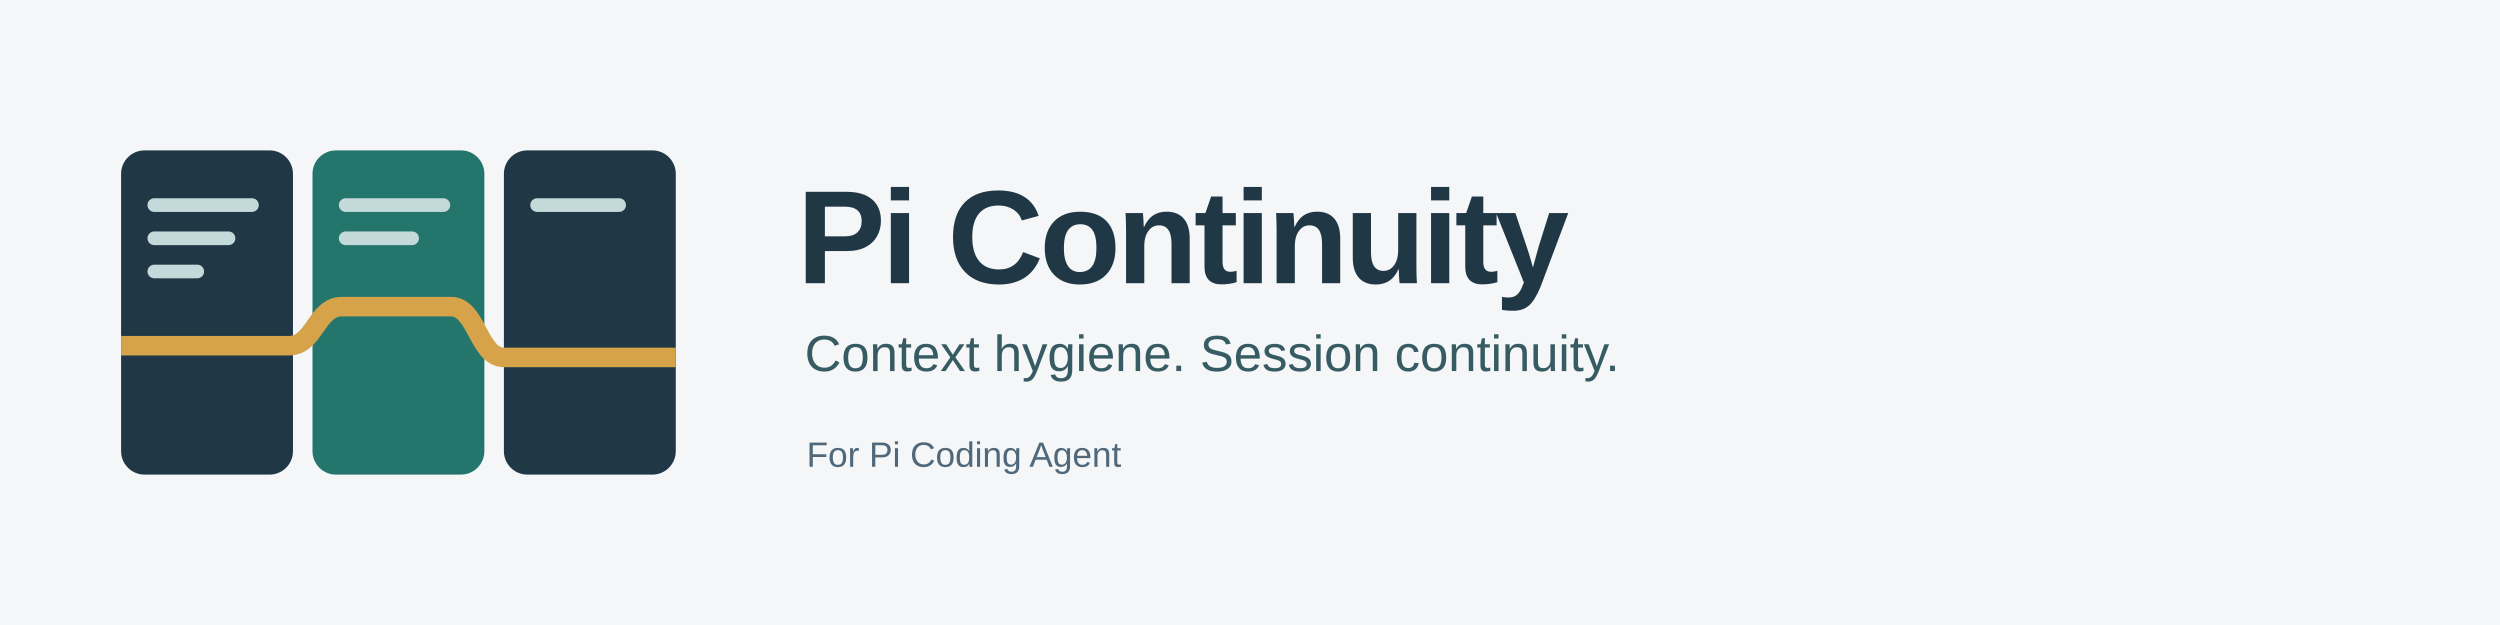
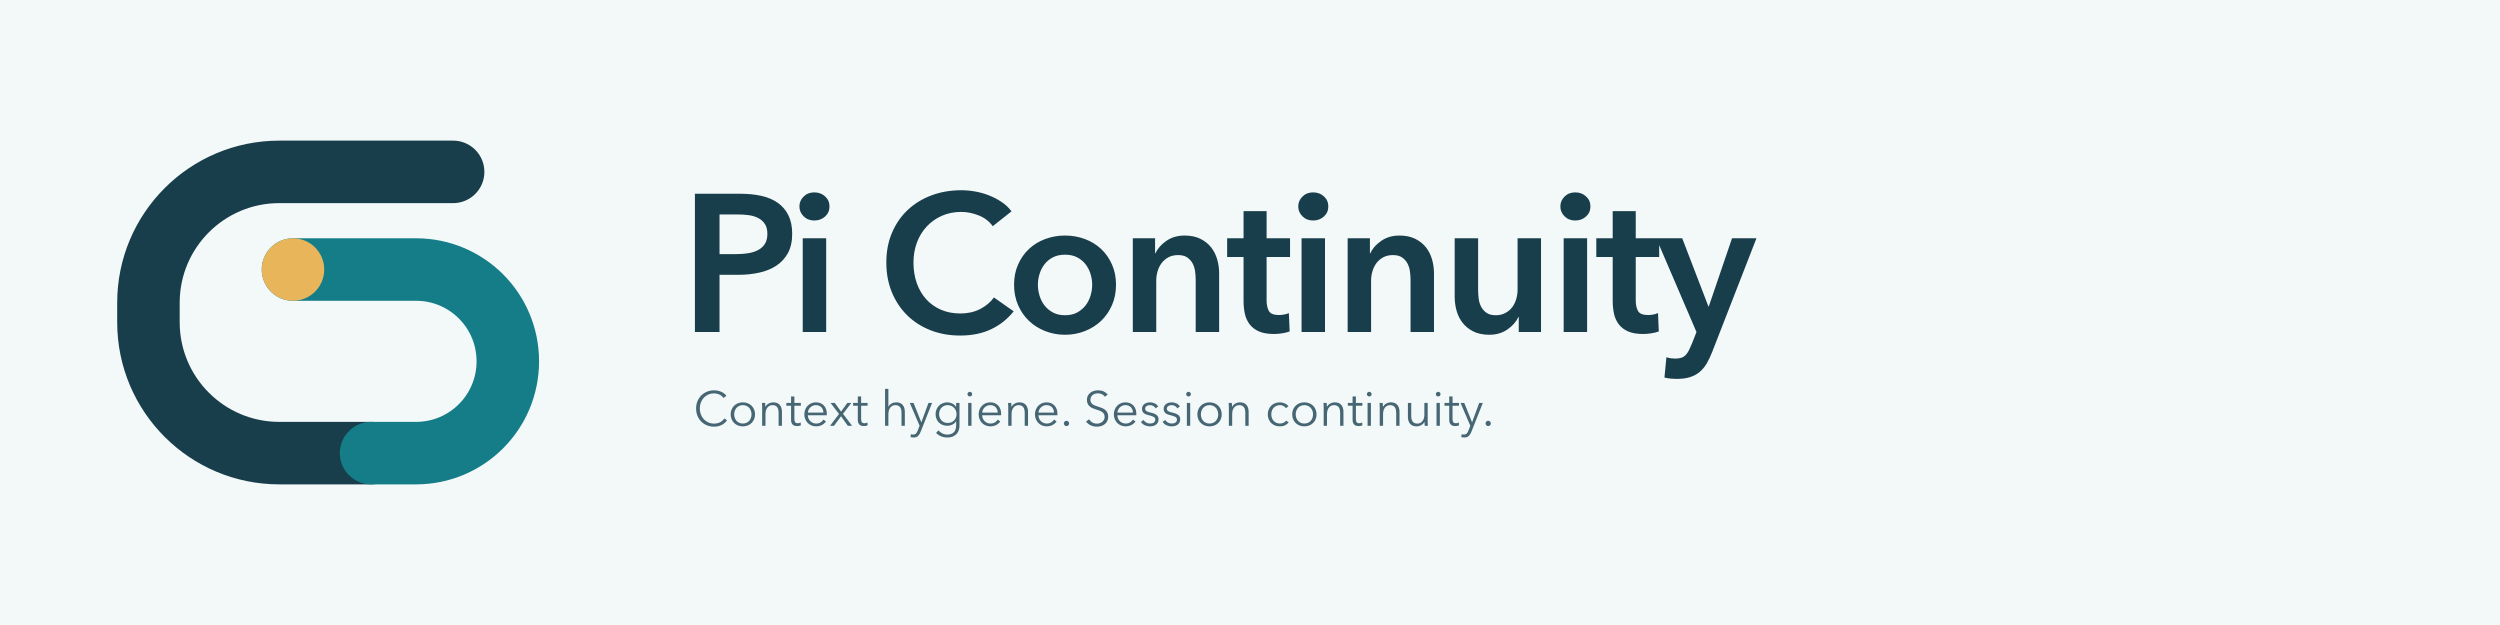
<svg xmlns="http://www.w3.org/2000/svg" width="1280" height="320" viewBox="0 0 1280 320" role="img" aria-labelledby="title description">
-   <rect width="1280" height="320" fill="#F4F6F7" />
-   <g transform="translate(62 77)">
-     <rect width="88" height="166" rx="12" fill="#203746" />
-     <rect x="98" width="88" height="166" rx="12" fill="#24766C" />
-     <rect x="196" width="88" height="166" rx="12" fill="#203746" />
-     <g fill="none" stroke="#C4D9DA" stroke-width="7" stroke-linecap="round">
-       <path d="M17 28H67M17 45H55M17 62H39" />
-       <path d="M115 28H165M115 45H149" />
-       <path d="M213 28H255" />
+   <path fill="#f3f8f9" stroke="none" d="M 0 0 L 1280 0 L 1280 320 L 0 320 Z" />
+   <g id="continuity-mark">
+     <path fill="none" stroke="#183e4b" stroke-width="32" stroke-linecap="round" stroke-linejoin="round" d="M 232 88 L 143 88 C 106 88 76 118 76 155 L 76 165 C 76 202 106 232 143 232 L 190 232" />
+     <path fill="none" stroke="#147d88" stroke-width="32" stroke-linecap="round" stroke-linejoin="round" d="M 190 232 L 213 232 C 239 232 260 211 260 185 C 260 159 239 138 213 138 L 150 138" />
+     <path fill="#e8b55b" stroke="none" d="M 166 138 C 166 146.837 158.837 154 150 154 C 141.163 154 134 146.837 134 138 C 134 129.163 141.163 122 150 122 C 158.837 122 166 129.163 166 138 Z" />
+   </g>
+   <g id="wordmark">
+     <g>
+       <path fill="#183e4b" stroke="none" d="M 355.8 99.2 L 378.9 99.2 Q 385 99.2 389.9 100.3 Q 394.8 101.4 398.3 103.9 Q 401.8 106.4 403.7 110.3 Q 405.6 114.2 405.6 119.7 Q 405.6 125.6 403.4 129.6 Q 401.2 133.6 397.45 136.05 Q 393.7 138.5 388.7 139.6 Q 383.7 140.7 378.1 140.7 L 368.4 140.7 L 368.4 170 L 355.8 170 L 355.8 99.2 Z M 377.2 130.1 Q 380.3 130.1 383.1 129.65 Q 385.9 129.2 388.1 128.05 Q 390.3 126.9 391.6 124.9 Q 392.9 122.9 392.9 119.7 Q 392.9 116.6 391.6 114.65 Q 390.3 112.7 388.15 111.6 Q 386 110.5 383.25 110.15 Q 380.5 109.8 377.6 109.8 L 368.4 109.8 L 368.4 130.1 L 377.2 130.1 Z M 411 122 L 423 122 L 423 170 L 411 170 L 411 122 Z M 409.3 105.7 Q 409.3 102.8 411.45 100.65 Q 413.6 98.5 416.9 98.5 Q 420.2 98.5 422.45 100.55 Q 424.7 102.6 424.7 105.7 Q 424.7 108.8 422.45 110.85 Q 420.2 112.9 416.9 112.9 Q 413.6 112.9 411.45 110.75 Q 409.3 108.6 409.3 105.7 Z M 508.3 115.8 Q 505.5 112 501 110.25 Q 496.5 108.5 492.2 108.5 Q 486.7 108.5 482.2 110.5 Q 477.7 112.5 474.45 116 Q 471.2 119.5 469.45 124.2 Q 467.7 128.9 467.7 134.4 Q 467.7 140.2 469.4 145 Q 471.1 149.8 474.25 153.25 Q 477.4 156.7 481.8 158.6 Q 486.2 160.5 491.7 160.5 Q 497.4 160.5 501.8 158.25 Q 506.2 156 508.9 152.3 L 519 159.4 Q 514.3 165.3 507.5 168.55 Q 500.7 171.8 491.6 171.8 Q 483.3 171.8 476.35 169.05 Q 469.4 166.3 464.4 161.35 Q 459.4 156.4 456.6 149.55 Q 453.8 142.7 453.8 134.4 Q 453.8 125.9 456.75 119.05 Q 459.7 112.2 464.85 107.4 Q 470 102.6 477 100 Q 484 97.4 492.2 97.4 Q 495.6 97.4 499.3 98.05 Q 503 98.7 506.4 100.05 Q 509.8 101.4 512.8 103.4 Q 515.8 105.4 517.9 108.2 L 508.3 115.8 Z M 519.2 145.8 Q 519.2 140.1 521.25 135.45 Q 523.3 130.8 526.8 127.5 Q 530.3 124.2 535.1 122.4 Q 539.9 120.6 545.3 120.6 Q 550.7 120.6 555.5 122.4 Q 560.3 124.2 563.8 127.5 Q 567.3 130.8 569.35 135.45 Q 571.4 140.1 571.4 145.8 Q 571.4 151.5 569.35 156.2 Q 567.3 160.9 563.8 164.25 Q 560.3 167.6 555.5 169.5 Q 550.7 171.4 545.3 171.4 Q 539.9 171.4 535.1 169.5 Q 530.3 167.6 526.8 164.25 Q 523.3 160.9 521.25 156.2 Q 519.2 151.5 519.2 145.8 Z M 531.4 145.8 Q 531.4 148.6 532.25 151.4 Q 533.1 154.2 534.8 156.4 Q 536.5 158.6 539.1 160 Q 541.7 161.4 545.3 161.4 Q 548.9 161.4 551.5 160 Q 554.1 158.6 555.8 156.4 Q 557.5 154.2 558.35 151.4 Q 559.2 148.6 559.2 145.8 Q 559.2 143 558.35 140.25 Q 557.5 137.5 555.8 135.3 Q 554.1 133.1 551.5 131.75 Q 548.9 130.4 545.3 130.4 Q 541.7 130.4 539.1 131.75 Q 536.5 133.1 534.8 135.3 Q 533.1 137.5 532.25 140.25 Q 531.4 143 531.4 145.8 Z M 580 122 L 591.4 122 L 591.4 129.7 L 591.6 129.7 Q 593.2 126.1 597.15 123.35 Q 601.1 120.6 606.5 120.6 Q 611.2 120.6 614.55 122.25 Q 617.9 123.9 620.05 126.6 Q 622.2 129.3 623.2 132.8 Q 624.2 136.3 624.2 140 L 624.2 170 L 612.2 170 L 612.2 143.4 Q 612.2 141.3 611.9 139 Q 611.6 136.7 610.6 134.85 Q 609.6 133 607.85 131.8 Q 606.1 130.6 603.2 130.6 Q 600.3 130.6 598.2 131.75 Q 596.1 132.9 594.75 134.7 Q 593.4 136.5 592.7 138.85 Q 592 141.2 592 143.6 L 592 170 L 580 170 L 580 122 Z M 628.3 131.6 L 628.3 122 L 636.7 122 L 636.7 108.1 L 648.5 108.1 L 648.5 122 L 660.5 122 L 660.5 131.6 L 648.5 131.6 L 648.5 153.9 Q 648.5 157.1 649.65 159.2 Q 650.8 161.3 654.8 161.3 Q 656 161.3 657.4 161.05 Q 658.8 160.8 659.9 160.3 L 660.3 169.7 Q 658.7 170.3 656.5 170.65 Q 654.3 171 652.3 171 Q 647.5 171 644.5 169.65 Q 641.5 168.3 639.75 165.95 Q 638 163.6 637.35 160.55 Q 636.7 157.5 636.7 154 L 636.7 131.6 L 628.3 131.6 Z M 666.4 122 L 678.4 122 L 678.4 170 L 666.4 170 L 666.4 122 Z M 664.7 105.7 Q 664.7 102.8 666.85 100.65 Q 669 98.5 672.3 98.5 Q 675.6 98.5 677.85 100.55 Q 680.1 102.6 680.1 105.7 Q 680.1 108.8 677.85 110.85 Q 675.6 112.9 672.3 112.9 Q 669 112.9 666.85 110.75 Q 664.7 108.6 664.7 105.7 Z M 690 122 L 701.4 122 L 701.4 129.7 L 701.6 129.7 Q 703.2 126.1 707.15 123.35 Q 711.1 120.6 716.5 120.6 Q 721.2 120.6 724.55 122.25 Q 727.9 123.9 730.05 126.6 Q 732.2 129.3 733.2 132.8 Q 734.2 136.3 734.2 140 L 734.2 170 L 722.2 170 L 722.2 143.4 Q 722.2 141.3 721.9 139 Q 721.6 136.7 720.6 134.85 Q 719.6 133 717.85 131.8 Q 716.1 130.6 713.2 130.6 Q 710.3 130.6 708.2 131.75 Q 706.1 132.9 704.75 134.7 Q 703.4 136.5 702.7 138.85 Q 702 141.2 702 143.6 L 702 170 L 690 170 L 690 122 Z M 789 170 L 777.6 170 L 777.6 162.3 L 777.4 162.3 Q 775.8 165.9 771.85 168.65 Q 767.9 171.4 762.5 171.4 Q 757.8 171.4 754.45 169.75 Q 751.1 168.1 748.95 165.4 Q 746.8 162.7 745.8 159.2 Q 744.8 155.7 744.8 152 L 744.8 122 L 756.8 122 L 756.8 148.6 Q 756.8 150.7 757.1 153 Q 757.4 155.3 758.4 157.15 Q 759.4 159 761.15 160.2 Q 762.9 161.4 765.8 161.4 Q 768.6 161.4 770.75 160.25 Q 772.9 159.1 774.25 157.3 Q 775.6 155.5 776.3 153.15 Q 777 150.8 777 148.4 L 777 122 L 789 122 L 789 170 Z M 800.6 122 L 812.6 122 L 812.6 170 L 800.6 170 L 800.6 122 Z M 798.9 105.7 Q 798.9 102.8 801.05 100.65 Q 803.2 98.5 806.5 98.5 Q 809.8 98.5 812.05 100.55 Q 814.3 102.6 814.3 105.7 Q 814.3 108.8 812.05 110.85 Q 809.8 112.9 806.5 112.9 Q 803.2 112.9 801.05 110.75 Q 798.9 108.6 798.9 105.7 Z M 817.3 131.6 L 817.3 122 L 825.7 122 L 825.7 108.1 L 837.5 108.1 L 837.5 122 L 849.5 122 L 849.5 131.6 L 837.5 131.6 L 837.5 153.9 Q 837.5 157.1 838.65 159.2 Q 839.8 161.3 843.8 161.3 Q 845 161.3 846.4 161.05 Q 847.8 160.8 848.9 160.3 L 849.3 169.7 Q 847.7 170.3 845.5 170.65 Q 843.3 171 841.3 171 Q 836.5 171 833.5 169.65 Q 830.5 168.3 828.75 165.95 Q 827 163.6 826.35 160.55 Q 825.7 157.5 825.7 154 L 825.7 131.6 L 817.3 131.6 Z M 848 122 L 861.3 122 L 874.7 156.9 L 874.9 156.9 L 886.8 122 L 899.3 122 L 876.6 180.3 Q 875.3 183.6 873.8 186.15 Q 872.3 188.7 870.2 190.45 Q 868.1 192.2 865.25 193.1 Q 862.4 194 858.4 194 Q 856.9 194 855.35 193.85 Q 853.8 193.7 852.2 193.3 L 853.2 182.9 Q 854.4 183.3 855.55 183.45 Q 856.7 183.6 857.7 183.6 Q 859.6 183.6 860.9 183.15 Q 862.2 182.7 863.1 181.75 Q 864 180.8 864.7 179.4 Q 865.4 178 866.2 176.1 L 868.6 170 L 848 122 Z" />
    </g>
-     <path d="M0 100H86C99 100 100 80 113 80H169C182 80 183 106 196 106H284" fill="none" stroke="#D6A34B" stroke-width="10" stroke-linejoin="round" />
  </g>
-   <text x="408" y="145" fill="#203746" font-family="Avenir Next, Segoe UI, Arial, sans-serif" font-size="68" font-weight="700" letter-spacing="-2">Pi Continuity</text>
-   <text x="412" y="190" fill="#365B62" font-family="Avenir Next, Segoe UI, Arial, sans-serif" font-size="26">Context hygiene. Session continuity.</text>
-   <text x="413" y="239" fill="#50687A" font-family="Avenir Next, Segoe UI, Arial, sans-serif" font-size="18">For Pi Coding Agent</text>
+   <g id="descriptor">
+     <g>
+       <path fill="#466674" stroke="none" d="M 372.25 215.15 Q 371.8 215.825 371.163 216.425 Q 370.525 217.025 369.688 217.475 Q 368.85 217.925 367.838 218.188 Q 366.825 218.45 365.625 218.45 Q 363.625 218.45 361.925 217.75 Q 360.225 217.05 359 215.813 Q 357.775 214.575 357.087 212.875 Q 356.4 211.175 356.4 209.15 Q 356.4 207.125 357.1 205.425 Q 357.8 203.725 359.038 202.488 Q 360.275 201.25 361.962 200.55 Q 363.65 199.85 365.625 199.85 Q 366.6 199.85 367.538 200.05 Q 368.475 200.25 369.3 200.612 Q 370.125 200.975 370.8 201.488 Q 371.475 202 371.925 202.65 L 370.425 203.75 Q 370.15 203.325 369.688 202.9 Q 369.225 202.475 368.6 202.15 Q 367.975 201.825 367.238 201.625 Q 366.5 201.425 365.65 201.425 Q 363.925 201.425 362.563 202.05 Q 361.2 202.675 360.25 203.738 Q 359.3 204.8 358.8 206.2 Q 358.3 207.6 358.3 209.15 Q 358.3 210.7 358.813 212.1 Q 359.325 213.5 360.275 214.563 Q 361.225 215.625 362.587 216.25 Q 363.95 216.875 365.65 216.875 Q 367.175 216.875 368.55 216.25 Q 369.925 215.625 370.85 214.25 L 372.25 215.15 Z M 386.575 212.15 Q 386.575 213.475 386.112 214.6 Q 385.65 215.725 384.825 216.55 Q 384 217.375 382.85 217.837 Q 381.7 218.3 380.325 218.3 Q 378.975 218.3 377.825 217.837 Q 376.675 217.375 375.85 216.55 Q 375.025 215.725 374.563 214.6 Q 374.1 213.475 374.1 212.15 Q 374.1 210.825 374.563 209.7 Q 375.025 208.575 375.85 207.75 Q 376.675 206.925 377.825 206.462 Q 378.975 206 380.325 206 Q 381.7 206 382.85 206.462 Q 384 206.925 384.825 207.75 Q 385.65 208.575 386.112 209.7 Q 386.575 210.825 386.575 212.15 Z M 384.775 212.15 Q 384.775 211.175 384.462 210.313 Q 384.15 209.45 383.575 208.813 Q 383 208.175 382.175 207.8 Q 381.35 207.425 380.325 207.425 Q 379.3 207.425 378.488 207.8 Q 377.675 208.175 377.1 208.813 Q 376.525 209.45 376.212 210.313 Q 375.9 211.175 375.9 212.15 Q 375.9 213.125 376.212 213.988 Q 376.525 214.85 377.1 215.488 Q 377.675 216.125 378.488 216.488 Q 379.3 216.85 380.325 216.85 Q 381.35 216.85 382.175 216.488 Q 383 216.125 383.575 215.488 Q 384.15 214.85 384.462 213.988 Q 384.775 213.125 384.775 212.15 Z M 391.75 206.3 Q 391.8 206.775 391.825 207.35 Q 391.85 207.925 391.85 208.3 L 391.9 208.3 Q 392.4 207.275 393.525 206.638 Q 394.65 206 395.9 206 Q 398.125 206 399.238 207.325 Q 400.35 208.65 400.35 210.825 L 400.35 218 L 398.65 218 L 398.65 211.525 Q 398.65 210.6 398.5 209.85 Q 398.35 209.1 397.987 208.563 Q 397.625 208.025 397.012 207.725 Q 396.4 207.425 395.475 207.425 Q 394.8 207.425 394.163 207.7 Q 393.525 207.975 393.025 208.537 Q 392.525 209.1 392.225 209.963 Q 391.925 210.825 391.925 212 L 391.925 218 L 390.225 218 L 390.225 208.875 Q 390.225 208.4 390.2 207.65 Q 390.175 206.9 390.125 206.3 L 391.75 206.3 Z M 410.025 207.725 L 406.725 207.725 L 406.725 214.55 Q 406.725 215.2 406.85 215.625 Q 406.975 216.05 407.212 216.287 Q 407.45 216.525 407.775 216.612 Q 408.1 216.7 408.475 216.7 Q 408.825 216.7 409.212 216.6 Q 409.6 216.5 409.95 216.325 L 410.025 217.8 Q 409.575 217.975 409.087 218.063 Q 408.6 218.15 408.025 218.15 Q 407.55 218.15 407.025 218.025 Q 406.5 217.9 406.05 217.55 Q 405.6 217.2 405.313 216.6 Q 405.025 216 405.025 215.025 L 405.025 207.725 L 402.6 207.725 L 402.6 206.3 L 405.025 206.3 L 405.025 203 L 406.725 203 L 406.725 206.3 L 410.025 206.3 L 410.025 207.725 Z M 421.6 211.25 Q 421.525 209.6 420.538 208.512 Q 419.55 207.425 417.725 207.425 Q 416.875 207.425 416.15 207.738 Q 415.425 208.05 414.875 208.588 Q 414.325 209.125 414 209.813 Q 413.675 210.5 413.625 211.25 L 421.6 211.25 Z M 423.325 211.8 Q 423.325 211.975 423.325 212.175 Q 423.325 212.375 423.3 212.6 L 413.6 212.6 Q 413.625 213.475 413.95 214.25 Q 414.275 215.025 414.85 215.6 Q 415.425 216.175 416.2 216.512 Q 416.975 216.85 417.875 216.85 Q 419.2 216.85 420.163 216.238 Q 421.125 215.625 421.625 214.825 L 422.9 215.825 Q 421.85 217.15 420.587 217.725 Q 419.325 218.3 417.875 218.3 Q 416.575 218.3 415.462 217.837 Q 414.35 217.375 413.55 216.55 Q 412.75 215.725 412.288 214.6 Q 411.825 213.475 411.825 212.15 Q 411.825 210.825 412.275 209.7 Q 412.725 208.575 413.525 207.75 Q 414.325 206.925 415.4 206.462 Q 416.475 206 417.725 206 Q 419.1 206 420.15 206.462 Q 421.2 206.925 421.9 207.713 Q 422.6 208.5 422.962 209.55 Q 423.325 210.6 423.325 211.8 Z M 429.575 211.95 L 425.25 206.3 L 427.425 206.3 L 430.625 210.75 L 433.825 206.3 L 435.875 206.3 L 431.625 211.875 L 436.275 218 L 434.075 218 L 430.6 213.125 L 427.025 218 L 424.975 218 L 429.575 211.95 Z M 444.2 207.725 L 440.9 207.725 L 440.9 214.55 Q 440.9 215.2 441.025 215.625 Q 441.15 216.05 441.387 216.287 Q 441.625 216.525 441.95 216.612 Q 442.275 216.7 442.65 216.7 Q 443 216.7 443.387 216.6 Q 443.775 216.5 444.125 216.325 L 444.2 217.8 Q 443.75 217.975 443.262 218.063 Q 442.775 218.15 442.2 218.15 Q 441.725 218.15 441.2 218.025 Q 440.675 217.9 440.225 217.55 Q 439.775 217.2 439.488 216.6 Q 439.2 216 439.2 215.025 L 439.2 207.725 L 436.775 207.725 L 436.775 206.3 L 439.2 206.3 L 439.2 203 L 440.9 203 L 440.9 206.3 L 444.2 206.3 L 444.2 207.725 Z M 454.9 208.225 Q 455.375 207.2 456.475 206.6 Q 457.575 206 458.825 206 Q 461.05 206 462.163 207.325 Q 463.275 208.65 463.275 210.825 L 463.275 218 L 461.575 218 L 461.575 211.525 Q 461.575 210.6 461.425 209.85 Q 461.275 209.1 460.913 208.563 Q 460.55 208.025 459.938 207.725 Q 459.325 207.425 458.4 207.425 Q 457.725 207.425 457.087 207.7 Q 456.45 207.975 455.95 208.537 Q 455.45 209.1 455.15 209.963 Q 454.85 210.825 454.85 212 L 454.85 218 L 453.15 218 L 453.15 199.1 L 454.85 199.1 L 454.85 208.225 L 454.9 208.225 Z M 471.7 216.175 L 471.75 216.175 L 475.375 206.3 L 477.225 206.3 L 471.4 221.025 Q 470.875 222.375 470.063 223.188 Q 469.25 224 467.725 224 Q 466.95 224 466.2 223.85 L 466.375 222.3 Q 466.975 222.5 467.625 222.5 Q 468.5 222.5 469 221.962 Q 469.5 221.425 469.875 220.425 L 470.825 217.975 L 465.825 206.3 L 467.725 206.3 L 471.7 216.175 Z M 480.5 220.35 Q 481.2 221.25 482.413 221.875 Q 483.625 222.5 484.975 222.5 Q 486.225 222.5 487.1 222.137 Q 487.975 221.775 488.512 221.15 Q 489.05 220.525 489.3 219.688 Q 489.55 218.85 489.55 217.9 L 489.55 215.7 L 489.5 215.7 Q 488.825 216.8 487.588 217.4 Q 486.35 218 485.075 218 Q 483.7 218 482.587 217.55 Q 481.475 217.1 480.688 216.313 Q 479.9 215.525 479.462 214.425 Q 479.025 213.325 479.025 212.05 Q 479.025 210.8 479.462 209.7 Q 479.9 208.6 480.688 207.775 Q 481.475 206.95 482.587 206.475 Q 483.7 206 485.075 206 Q 486.35 206 487.575 206.6 Q 488.8 207.2 489.5 208.325 L 489.55 208.325 L 489.55 206.3 L 491.25 206.3 L 491.25 217.9 Q 491.25 218.85 490.988 219.925 Q 490.725 221 490.012 221.9 Q 489.3 222.8 488.075 223.4 Q 486.85 224 484.9 224 Q 483.275 224 481.8 223.375 Q 480.325 222.75 479.275 221.65 L 480.5 220.35 Z M 480.825 212 Q 480.825 212.925 481.125 213.75 Q 481.425 214.575 481.988 215.2 Q 482.55 215.825 483.375 216.188 Q 484.2 216.55 485.25 216.55 Q 486.225 216.55 487.05 216.225 Q 487.875 215.9 488.475 215.3 Q 489.075 214.7 489.413 213.863 Q 489.75 213.025 489.75 212 Q 489.75 211.075 489.413 210.25 Q 489.075 209.425 488.475 208.8 Q 487.875 208.175 487.05 207.8 Q 486.225 207.425 485.25 207.425 Q 484.2 207.425 483.375 207.8 Q 482.55 208.175 481.988 208.8 Q 481.425 209.425 481.125 210.25 Q 480.825 211.075 480.825 212 Z M 497.4 218 L 495.7 218 L 495.7 206.3 L 497.4 206.3 L 497.4 218 Z M 497.75 201.8 Q 497.75 202.325 497.375 202.662 Q 497 203 496.55 203 Q 496.1 203 495.725 202.662 Q 495.35 202.325 495.35 201.8 Q 495.35 201.275 495.725 200.938 Q 496.1 200.6 496.55 200.6 Q 497 200.6 497.375 200.938 Q 497.75 201.275 497.75 201.8 Z M 510.85 211.25 Q 510.775 209.6 509.788 208.512 Q 508.8 207.425 506.975 207.425 Q 506.125 207.425 505.4 207.738 Q 504.675 208.05 504.125 208.588 Q 503.575 209.125 503.25 209.813 Q 502.925 210.5 502.875 211.25 L 510.85 211.25 Z M 512.575 211.8 Q 512.575 211.975 512.575 212.175 Q 512.575 212.375 512.55 212.6 L 502.85 212.6 Q 502.875 213.475 503.2 214.25 Q 503.525 215.025 504.1 215.6 Q 504.675 216.175 505.45 216.512 Q 506.225 216.85 507.125 216.85 Q 508.45 216.85 509.413 216.238 Q 510.375 215.625 510.875 214.825 L 512.15 215.825 Q 511.1 217.15 509.838 217.725 Q 508.575 218.3 507.125 218.3 Q 505.825 218.3 504.713 217.837 Q 503.6 217.375 502.8 216.55 Q 502 215.725 501.538 214.6 Q 501.075 213.475 501.075 212.15 Q 501.075 210.825 501.525 209.7 Q 501.975 208.575 502.775 207.75 Q 503.575 206.925 504.65 206.462 Q 505.725 206 506.975 206 Q 508.35 206 509.4 206.462 Q 510.45 206.925 511.15 207.713 Q 511.85 208.5 512.212 209.55 Q 512.575 210.6 512.575 211.8 Z M 517.75 206.3 Q 517.8 206.775 517.825 207.35 Q 517.85 207.925 517.85 208.3 L 517.9 208.3 Q 518.4 207.275 519.525 206.638 Q 520.65 206 521.9 206 Q 524.125 206 525.237 207.325 Q 526.35 208.65 526.35 210.825 L 526.35 218 L 524.65 218 L 524.65 211.525 Q 524.65 210.6 524.5 209.85 Q 524.35 209.1 523.987 208.563 Q 523.625 208.025 523.013 207.725 Q 522.4 207.425 521.475 207.425 Q 520.8 207.425 520.163 207.7 Q 519.525 207.975 519.025 208.537 Q 518.525 209.1 518.225 209.963 Q 517.925 210.825 517.925 212 L 517.925 218 L 516.225 218 L 516.225 208.875 Q 516.225 208.4 516.2 207.65 Q 516.175 206.9 516.125 206.3 L 517.75 206.3 Z M 539.675 211.25 Q 539.6 209.6 538.612 208.512 Q 537.625 207.425 535.8 207.425 Q 534.95 207.425 534.225 207.738 Q 533.5 208.05 532.95 208.588 Q 532.4 209.125 532.075 209.813 Q 531.75 210.5 531.7 211.25 L 539.675 211.25 Z M 541.4 211.8 Q 541.4 211.975 541.4 212.175 Q 541.4 212.375 541.375 212.6 L 531.675 212.6 Q 531.7 213.475 532.025 214.25 Q 532.35 215.025 532.925 215.6 Q 533.5 216.175 534.275 216.512 Q 535.05 216.85 535.95 216.85 Q 537.275 216.85 538.237 216.238 Q 539.2 215.625 539.7 214.825 L 540.975 215.825 Q 539.925 217.15 538.663 217.725 Q 537.4 218.3 535.95 218.3 Q 534.65 218.3 533.538 217.837 Q 532.425 217.375 531.625 216.55 Q 530.825 215.725 530.362 214.6 Q 529.9 213.475 529.9 212.15 Q 529.9 210.825 530.35 209.7 Q 530.8 208.575 531.6 207.75 Q 532.4 206.925 533.475 206.462 Q 534.55 206 535.8 206 Q 537.175 206 538.225 206.462 Q 539.275 206.925 539.975 207.713 Q 540.675 208.5 541.038 209.55 Q 541.4 210.6 541.4 211.8 Z M 547.4 216.8 Q 547.4 217.325 547.025 217.738 Q 546.65 218.15 546.05 218.15 Q 545.45 218.15 545.075 217.738 Q 544.7 217.325 544.7 216.8 Q 544.7 216.275 545.075 215.863 Q 545.45 215.45 546.05 215.45 Q 546.65 215.45 547.025 215.863 Q 547.4 216.275 547.4 216.8 Z M 565.725 203.15 Q 565.15 202.35 564.25 201.863 Q 563.35 201.375 562.075 201.375 Q 561.425 201.375 560.75 201.575 Q 560.075 201.775 559.525 202.188 Q 558.975 202.6 558.638 203.225 Q 558.3 203.85 558.3 204.7 Q 558.3 205.55 558.625 206.1 Q 558.95 206.65 559.487 207.037 Q 560.025 207.425 560.712 207.675 Q 561.4 207.925 562.15 208.175 Q 563.075 208.475 564.013 208.825 Q 564.95 209.175 565.7 209.738 Q 566.45 210.3 566.925 211.162 Q 567.4 212.025 567.4 213.35 Q 567.4 214.675 566.888 215.637 Q 566.375 216.6 565.563 217.225 Q 564.75 217.85 563.712 218.15 Q 562.675 218.45 561.625 218.45 Q 560.825 218.45 560.025 218.287 Q 559.225 218.125 558.5 217.8 Q 557.775 217.475 557.15 216.975 Q 556.525 216.475 556.05 215.825 L 557.6 214.675 Q 558.175 215.625 559.212 216.262 Q 560.25 216.9 561.65 216.9 Q 562.325 216.9 563.025 216.688 Q 563.725 216.475 564.288 216.037 Q 564.85 215.6 565.212 214.963 Q 565.575 214.325 565.575 213.475 Q 565.575 212.55 565.212 211.938 Q 564.85 211.325 564.25 210.912 Q 563.65 210.5 562.875 210.225 Q 562.1 209.95 561.25 209.675 Q 560.375 209.4 559.525 209.05 Q 558.675 208.7 558 208.137 Q 557.325 207.575 556.913 206.75 Q 556.5 205.925 556.5 204.725 Q 556.5 203.45 557.013 202.525 Q 557.525 201.6 558.35 201 Q 559.175 200.4 560.175 200.125 Q 561.175 199.85 562.15 199.85 Q 563.95 199.85 565.225 200.488 Q 566.5 201.125 567.15 202 L 565.725 203.15 Z M 580.075 211.25 Q 580 209.6 579.013 208.512 Q 578.025 207.425 576.2 207.425 Q 575.35 207.425 574.625 207.738 Q 573.9 208.05 573.35 208.588 Q 572.8 209.125 572.475 209.813 Q 572.15 210.5 572.1 211.25 L 580.075 211.25 Z M 581.8 211.8 Q 581.8 211.975 581.8 212.175 Q 581.8 212.375 581.775 212.6 L 572.075 212.6 Q 572.1 213.475 572.425 214.25 Q 572.75 215.025 573.325 215.6 Q 573.9 216.175 574.675 216.512 Q 575.45 216.85 576.35 216.85 Q 577.675 216.85 578.638 216.238 Q 579.6 215.625 580.1 214.825 L 581.375 215.825 Q 580.325 217.15 579.063 217.725 Q 577.8 218.3 576.35 218.3 Q 575.05 218.3 573.938 217.837 Q 572.825 217.375 572.025 216.55 Q 571.225 215.725 570.763 214.6 Q 570.3 213.475 570.3 212.15 Q 570.3 210.825 570.75 209.7 Q 571.2 208.575 572 207.75 Q 572.8 206.925 573.875 206.462 Q 574.95 206 576.2 206 Q 577.575 206 578.625 206.462 Q 579.675 206.925 580.375 207.713 Q 581.075 208.5 581.438 209.55 Q 581.8 210.6 581.8 211.8 Z M 591.675 209.075 Q 591.3 208.35 590.538 207.887 Q 589.775 207.425 588.8 207.425 Q 588.35 207.425 587.9 207.525 Q 587.45 207.625 587.1 207.85 Q 586.75 208.075 586.538 208.425 Q 586.325 208.775 586.325 209.25 Q 586.325 210.075 587 210.513 Q 587.675 210.95 589.125 211.25 Q 591.2 211.675 592.188 212.488 Q 593.175 213.3 593.175 214.675 Q 593.175 215.675 592.788 216.363 Q 592.4 217.05 591.775 217.488 Q 591.15 217.925 590.363 218.113 Q 589.575 218.3 588.775 218.3 Q 587.45 218.3 586.2 217.75 Q 584.95 217.2 584.15 216.025 L 585.5 215.025 Q 585.95 215.8 586.825 216.325 Q 587.7 216.85 588.75 216.85 Q 589.3 216.85 589.8 216.75 Q 590.3 216.65 590.675 216.4 Q 591.05 216.15 591.275 215.762 Q 591.5 215.375 591.5 214.8 Q 591.5 213.875 590.613 213.413 Q 589.725 212.95 588.05 212.55 Q 587.525 212.425 586.938 212.238 Q 586.35 212.05 585.85 211.688 Q 585.35 211.325 585.025 210.775 Q 584.7 210.225 584.7 209.4 Q 584.7 208.5 585.05 207.863 Q 585.4 207.225 585.988 206.813 Q 586.575 206.4 587.325 206.2 Q 588.075 206 588.875 206 Q 590.1 206 591.25 206.55 Q 592.4 207.1 592.975 208.1 L 591.675 209.075 Z M 602.775 209.075 Q 602.4 208.35 601.638 207.887 Q 600.875 207.425 599.9 207.425 Q 599.45 207.425 599 207.525 Q 598.55 207.625 598.2 207.85 Q 597.85 208.075 597.638 208.425 Q 597.425 208.775 597.425 209.25 Q 597.425 210.075 598.1 210.513 Q 598.775 210.95 600.225 211.25 Q 602.3 211.675 603.288 212.488 Q 604.275 213.3 604.275 214.675 Q 604.275 215.675 603.888 216.363 Q 603.5 217.05 602.875 217.488 Q 602.25 217.925 601.462 218.113 Q 600.675 218.3 599.875 218.3 Q 598.55 218.3 597.3 217.75 Q 596.05 217.2 595.25 216.025 L 596.6 215.025 Q 597.05 215.8 597.925 216.325 Q 598.8 216.85 599.85 216.85 Q 600.4 216.85 600.9 216.75 Q 601.4 216.65 601.775 216.4 Q 602.15 216.15 602.375 215.762 Q 602.6 215.375 602.6 214.8 Q 602.6 213.875 601.712 213.413 Q 600.825 212.95 599.15 212.55 Q 598.625 212.425 598.038 212.238 Q 597.45 212.05 596.95 211.688 Q 596.45 211.325 596.125 210.775 Q 595.8 210.225 595.8 209.4 Q 595.8 208.5 596.15 207.863 Q 596.5 207.225 597.087 206.813 Q 597.675 206.4 598.425 206.2 Q 599.175 206 599.975 206 Q 601.2 206 602.35 206.55 Q 603.5 207.1 604.075 208.1 L 602.775 209.075 Z M 609.375 218 L 607.675 218 L 607.675 206.3 L 609.375 206.3 L 609.375 218 Z M 609.725 201.8 Q 609.725 202.325 609.35 202.662 Q 608.975 203 608.525 203 Q 608.075 203 607.7 202.662 Q 607.325 202.325 607.325 201.8 Q 607.325 201.275 607.7 200.938 Q 608.075 200.6 608.525 200.6 Q 608.975 200.6 609.35 200.938 Q 609.725 201.275 609.725 201.8 Z M 625.525 212.15 Q 625.525 213.475 625.063 214.6 Q 624.6 215.725 623.775 216.55 Q 622.95 217.375 621.8 217.837 Q 620.65 218.3 619.275 218.3 Q 617.925 218.3 616.775 217.837 Q 615.625 217.375 614.8 216.55 Q 613.975 215.725 613.513 214.6 Q 613.05 213.475 613.05 212.15 Q 613.05 210.825 613.513 209.7 Q 613.975 208.575 614.8 207.75 Q 615.625 206.925 616.775 206.462 Q 617.925 206 619.275 206 Q 620.65 206 621.8 206.462 Q 622.95 206.925 623.775 207.75 Q 624.6 208.575 625.063 209.7 Q 625.525 210.825 625.525 212.15 Z M 623.725 212.15 Q 623.725 211.175 623.413 210.313 Q 623.1 209.45 622.525 208.813 Q 621.95 208.175 621.125 207.8 Q 620.3 207.425 619.275 207.425 Q 618.25 207.425 617.438 207.8 Q 616.625 208.175 616.05 208.813 Q 615.475 209.45 615.163 210.313 Q 614.85 211.175 614.85 212.15 Q 614.85 213.125 615.163 213.988 Q 615.475 214.85 616.05 215.488 Q 616.625 216.125 617.438 216.488 Q 618.25 216.85 619.275 216.85 Q 620.3 216.85 621.125 216.488 Q 621.95 216.125 622.525 215.488 Q 623.1 214.85 623.413 213.988 Q 623.725 213.125 623.725 212.15 Z M 630.7 206.3 Q 630.75 206.775 630.775 207.35 Q 630.8 207.925 630.8 208.3 L 630.85 208.3 Q 631.35 207.275 632.475 206.638 Q 633.6 206 634.85 206 Q 637.075 206 638.188 207.325 Q 639.3 208.65 639.3 210.825 L 639.3 218 L 637.6 218 L 637.6 211.525 Q 637.6 210.6 637.45 209.85 Q 637.3 209.1 636.938 208.563 Q 636.575 208.025 635.962 207.725 Q 635.35 207.425 634.425 207.425 Q 633.75 207.425 633.113 207.7 Q 632.475 207.975 631.975 208.537 Q 631.475 209.1 631.175 209.963 Q 630.875 210.825 630.875 212 L 630.875 218 L 629.175 218 L 629.175 208.875 Q 629.175 208.4 629.15 207.65 Q 629.125 206.9 629.075 206.3 L 630.7 206.3 Z M 658.375 208.975 Q 657.95 208.3 657.138 207.863 Q 656.325 207.425 655.375 207.425 Q 654.35 207.425 653.525 207.787 Q 652.7 208.15 652.113 208.787 Q 651.525 209.425 651.212 210.287 Q 650.9 211.15 650.9 212.15 Q 650.9 213.15 651.212 214 Q 651.525 214.85 652.1 215.488 Q 652.675 216.125 653.5 216.488 Q 654.325 216.85 655.35 216.85 Q 656.475 216.85 657.25 216.425 Q 658.025 216 658.525 215.325 L 659.8 216.275 Q 659.05 217.2 657.962 217.75 Q 656.875 218.3 655.35 218.3 Q 653.925 218.3 652.775 217.837 Q 651.625 217.375 650.813 216.55 Q 650 215.725 649.55 214.6 Q 649.1 213.475 649.1 212.15 Q 649.1 210.825 649.55 209.7 Q 650 208.575 650.813 207.75 Q 651.625 206.925 652.775 206.462 Q 653.925 206 655.35 206 Q 656.525 206 657.738 206.512 Q 658.95 207.025 659.7 208.025 L 658.375 208.975 Z M 674.075 212.15 Q 674.075 213.475 673.613 214.6 Q 673.15 215.725 672.325 216.55 Q 671.5 217.375 670.35 217.837 Q 669.2 218.3 667.825 218.3 Q 666.475 218.3 665.325 217.837 Q 664.175 217.375 663.35 216.55 Q 662.525 215.725 662.063 214.6 Q 661.6 213.475 661.6 212.15 Q 661.6 210.825 662.063 209.7 Q 662.525 208.575 663.35 207.75 Q 664.175 206.925 665.325 206.462 Q 666.475 206 667.825 206 Q 669.2 206 670.35 206.462 Q 671.5 206.925 672.325 207.75 Q 673.15 208.575 673.613 209.7 Q 674.075 210.825 674.075 212.15 Z M 672.275 212.15 Q 672.275 211.175 671.962 210.313 Q 671.65 209.45 671.075 208.813 Q 670.5 208.175 669.675 207.8 Q 668.85 207.425 667.825 207.425 Q 666.8 207.425 665.988 207.8 Q 665.175 208.175 664.6 208.813 Q 664.025 209.45 663.712 210.313 Q 663.4 211.175 663.4 212.15 Q 663.4 213.125 663.712 213.988 Q 664.025 214.85 664.6 215.488 Q 665.175 216.125 665.988 216.488 Q 666.8 216.85 667.825 216.85 Q 668.85 216.85 669.675 216.488 Q 670.5 216.125 671.075 215.488 Q 671.65 214.85 671.962 213.988 Q 672.275 213.125 672.275 212.15 Z M 679.25 206.3 Q 679.3 206.775 679.325 207.35 Q 679.35 207.925 679.35 208.3 L 679.4 208.3 Q 679.9 207.275 681.025 206.638 Q 682.15 206 683.4 206 Q 685.625 206 686.738 207.325 Q 687.85 208.65 687.85 210.825 L 687.85 218 L 686.15 218 L 686.15 211.525 Q 686.15 210.6 686 209.85 Q 685.85 209.1 685.488 208.563 Q 685.125 208.025 684.513 207.725 Q 683.9 207.425 682.975 207.425 Q 682.3 207.425 681.663 207.7 Q 681.025 207.975 680.525 208.537 Q 680.025 209.1 679.725 209.963 Q 679.425 210.825 679.425 212 L 679.425 218 L 677.725 218 L 677.725 208.875 Q 677.725 208.4 677.7 207.65 Q 677.675 206.9 677.625 206.3 L 679.25 206.3 Z M 697.525 207.725 L 694.225 207.725 L 694.225 214.55 Q 694.225 215.2 694.35 215.625 Q 694.475 216.05 694.712 216.287 Q 694.95 216.525 695.275 216.612 Q 695.6 216.7 695.975 216.7 Q 696.325 216.7 696.713 216.6 Q 697.1 216.5 697.45 216.325 L 697.525 217.8 Q 697.075 217.975 696.587 218.063 Q 696.1 218.15 695.525 218.15 Q 695.05 218.15 694.525 218.025 Q 694 217.9 693.55 217.55 Q 693.1 217.2 692.813 216.6 Q 692.525 216 692.525 215.025 L 692.525 207.725 L 690.1 207.725 L 690.1 206.3 L 692.525 206.3 L 692.525 203 L 694.225 203 L 694.225 206.3 L 697.525 206.3 L 697.525 207.725 Z M 701.9 218 L 700.2 218 L 700.2 206.3 L 701.9 206.3 L 701.9 218 Z M 702.25 201.8 Q 702.25 202.325 701.875 202.662 Q 701.5 203 701.05 203 Q 700.6 203 700.225 202.662 Q 699.85 202.325 699.85 201.8 Q 699.85 201.275 700.225 200.938 Q 700.6 200.6 701.05 200.6 Q 701.5 200.6 701.875 200.938 Q 702.25 201.275 702.25 201.8 Z M 707.95 206.3 Q 708 206.775 708.025 207.35 Q 708.05 207.925 708.05 208.3 L 708.1 208.3 Q 708.6 207.275 709.725 206.638 Q 710.85 206 712.1 206 Q 714.325 206 715.438 207.325 Q 716.55 208.65 716.55 210.825 L 716.55 218 L 714.85 218 L 714.85 211.525 Q 714.85 210.6 714.7 209.85 Q 714.55 209.1 714.188 208.563 Q 713.825 208.025 713.213 207.725 Q 712.6 207.425 711.675 207.425 Q 711 207.425 710.362 207.7 Q 709.725 207.975 709.225 208.537 Q 708.725 209.1 708.425 209.963 Q 708.125 210.825 708.125 212 L 708.125 218 L 706.425 218 L 706.425 208.875 Q 706.425 208.4 706.4 207.65 Q 706.375 206.9 706.325 206.3 L 707.95 206.3 Z M 729.45 218 Q 729.4 217.525 729.375 216.95 Q 729.35 216.375 729.35 216 L 729.3 216 Q 728.8 217.025 727.675 217.662 Q 726.55 218.3 725.3 218.3 Q 723.075 218.3 721.962 216.975 Q 720.85 215.65 720.85 213.475 L 720.85 206.3 L 722.55 206.3 L 722.55 212.775 Q 722.55 213.7 722.7 214.45 Q 722.85 215.2 723.212 215.738 Q 723.575 216.275 724.187 216.575 Q 724.8 216.875 725.725 216.875 Q 726.4 216.875 727.038 216.6 Q 727.675 216.325 728.175 215.762 Q 728.675 215.2 728.975 214.338 Q 729.275 213.475 729.275 212.3 L 729.275 206.3 L 730.975 206.3 L 730.975 215.425 Q 730.975 215.9 731 216.65 Q 731.025 217.4 731.075 218 L 729.45 218 Z M 737.2 218 L 735.5 218 L 735.5 206.3 L 737.2 206.3 L 737.2 218 Z M 737.55 201.8 Q 737.55 202.325 737.175 202.662 Q 736.8 203 736.35 203 Q 735.9 203 735.525 202.662 Q 735.15 202.325 735.15 201.8 Q 735.15 201.275 735.525 200.938 Q 735.9 200.6 736.35 200.6 Q 736.8 200.6 737.175 200.938 Q 737.55 201.275 737.55 201.8 Z M 747 207.725 L 743.7 207.725 L 743.7 214.55 Q 743.7 215.2 743.825 215.625 Q 743.95 216.05 744.188 216.287 Q 744.425 216.525 744.75 216.612 Q 745.075 216.7 745.45 216.7 Q 745.8 216.7 746.188 216.6 Q 746.575 216.5 746.925 216.325 L 747 217.8 Q 746.55 217.975 746.063 218.063 Q 745.575 218.15 745 218.15 Q 744.525 218.15 744 218.025 Q 743.475 217.9 743.025 217.55 Q 742.575 217.2 742.287 216.6 Q 742 216 742 215.025 L 742 207.725 L 739.575 207.725 L 739.575 206.3 L 742 206.3 L 742 203 L 743.7 203 L 743.7 206.3 L 747 206.3 L 747 207.725 Z M 753.675 216.175 L 753.725 216.175 L 757.35 206.3 L 759.2 206.3 L 753.375 221.025 Q 752.85 222.375 752.038 223.188 Q 751.225 224 749.7 224 Q 748.925 224 748.175 223.85 L 748.35 222.3 Q 748.95 222.5 749.6 222.5 Q 750.475 222.5 750.975 221.962 Q 751.475 221.425 751.85 220.425 L 752.8 217.975 L 747.8 206.3 L 749.7 206.3 L 753.675 216.175 Z M 763.3 216.8 Q 763.3 217.325 762.925 217.738 Q 762.55 218.15 761.95 218.15 Q 761.35 218.15 760.975 217.738 Q 760.6 217.325 760.6 216.8 Q 760.6 216.275 760.975 215.863 Q 761.35 215.45 761.95 215.45 Q 762.55 215.45 762.925 215.863 Q 763.3 216.275 763.3 216.8 Z" />
+     </g>
+   </g>
</svg>
